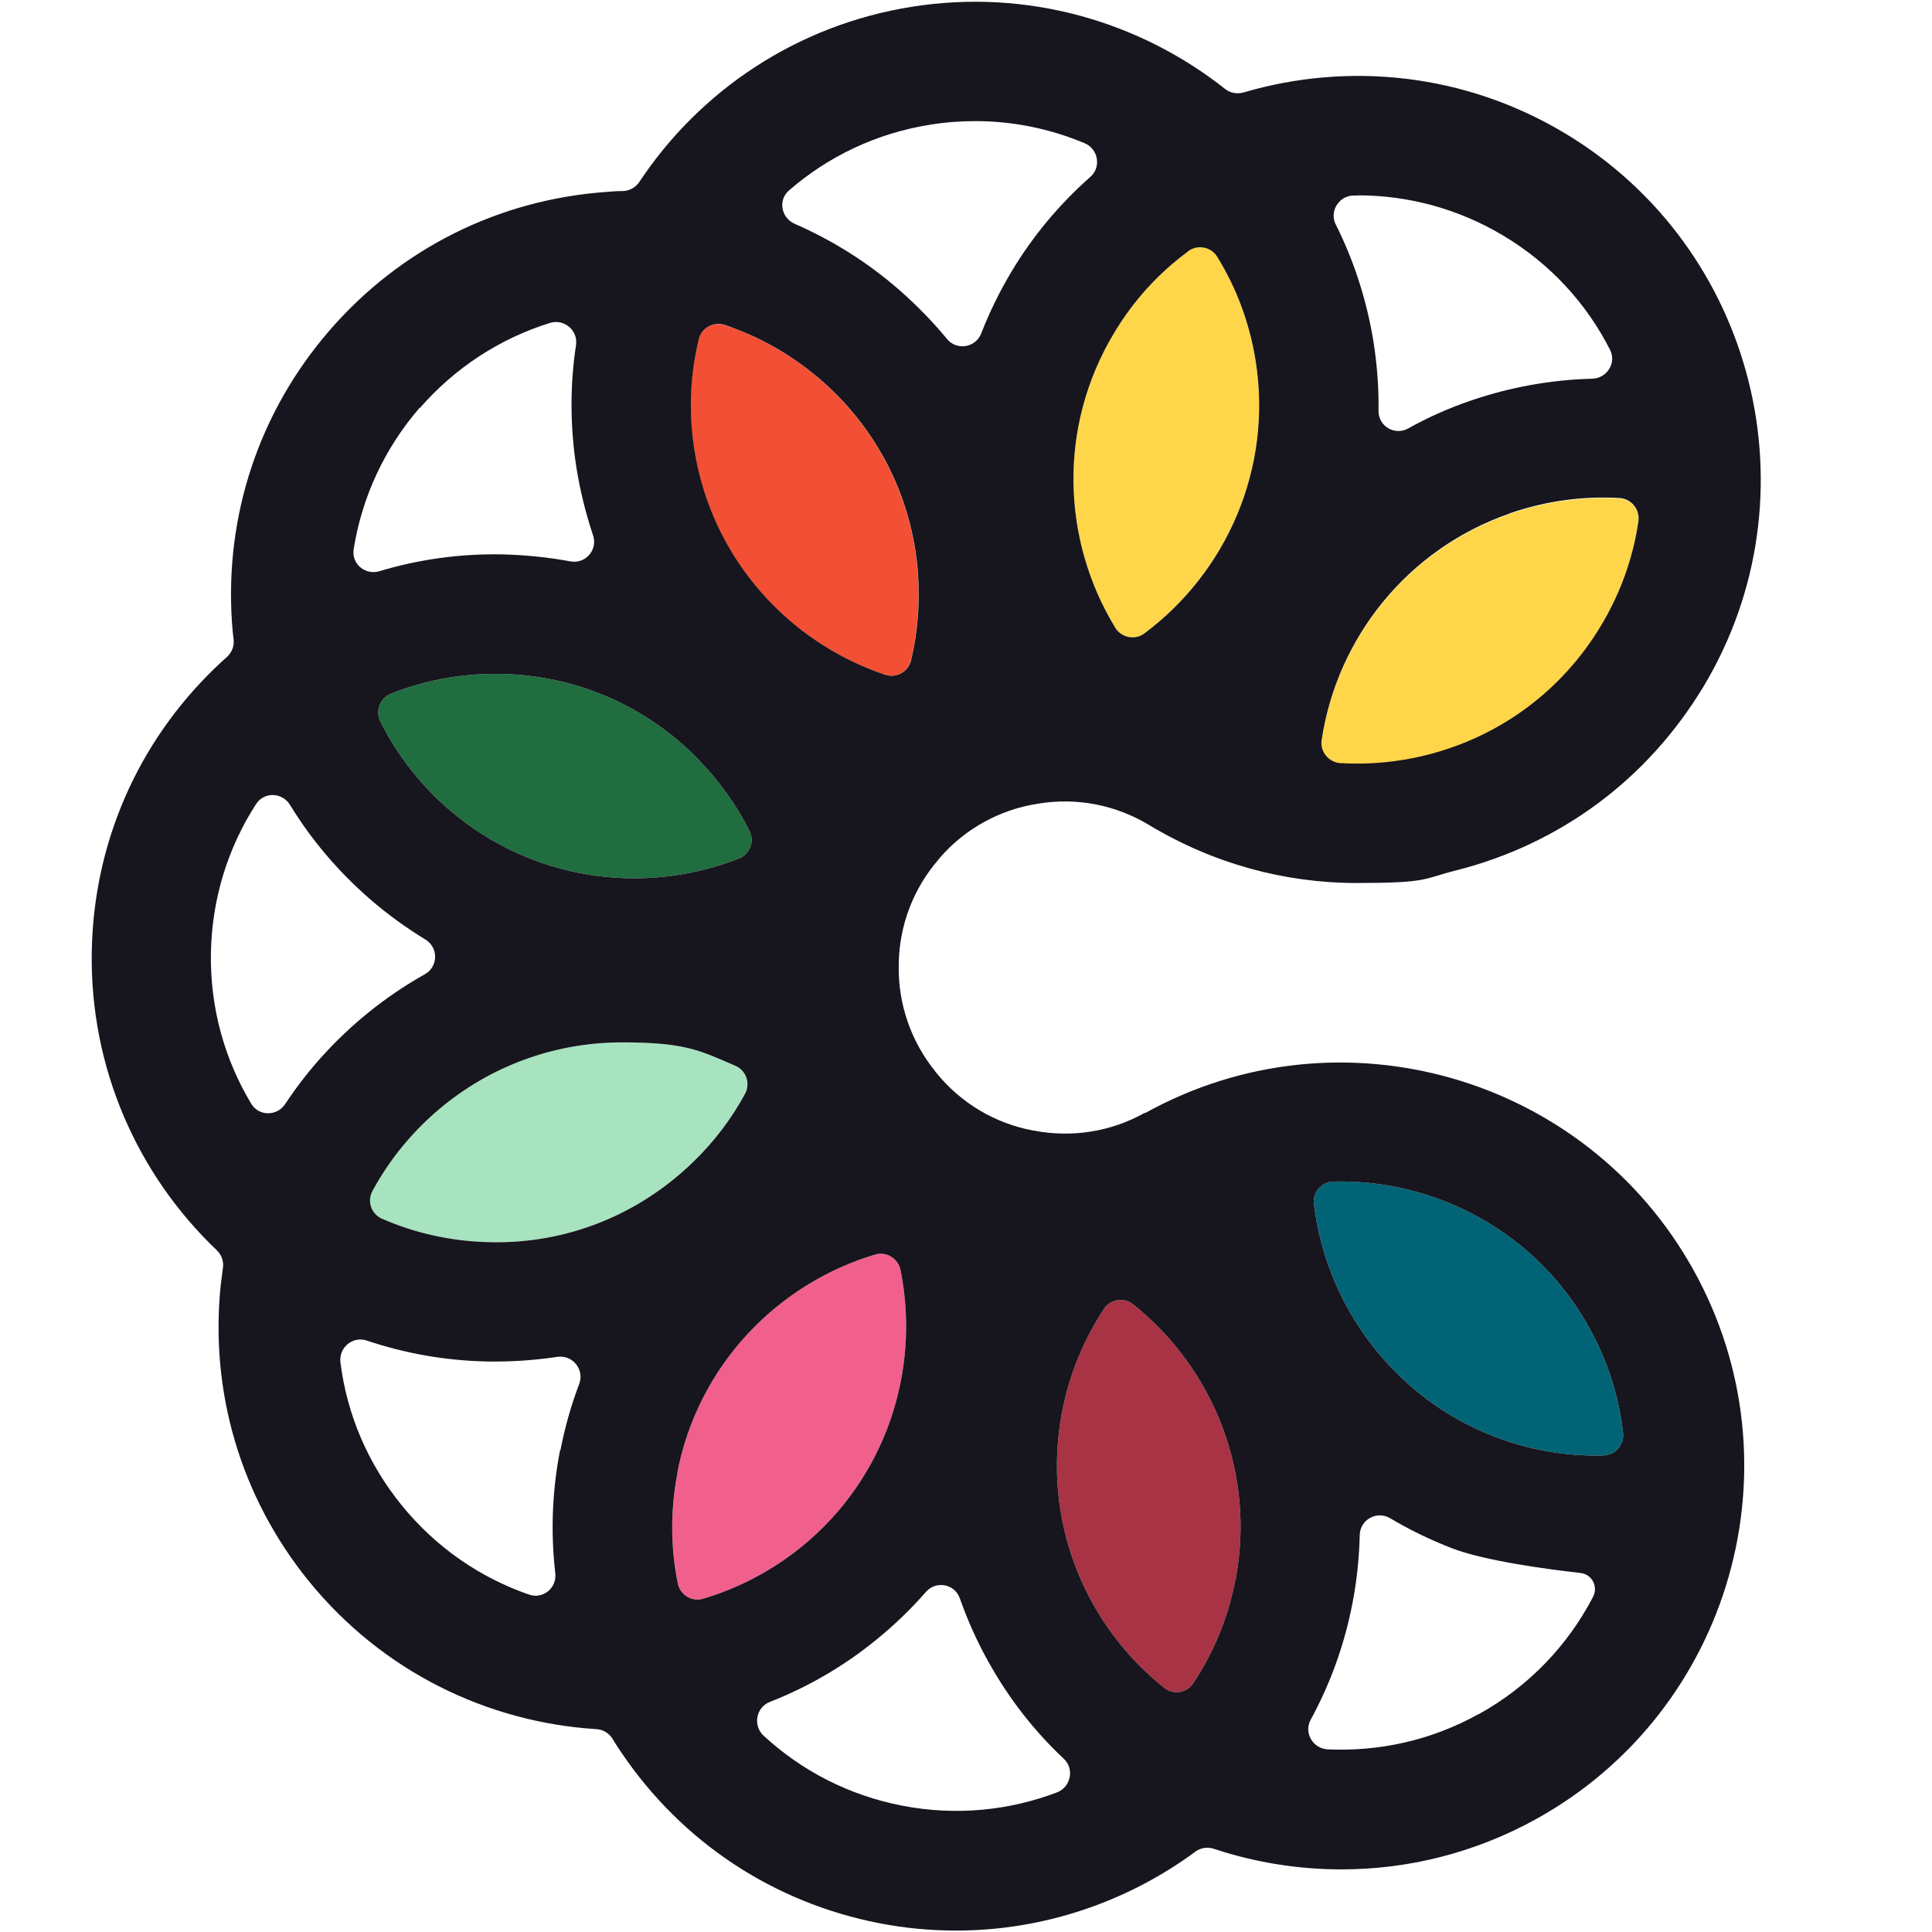
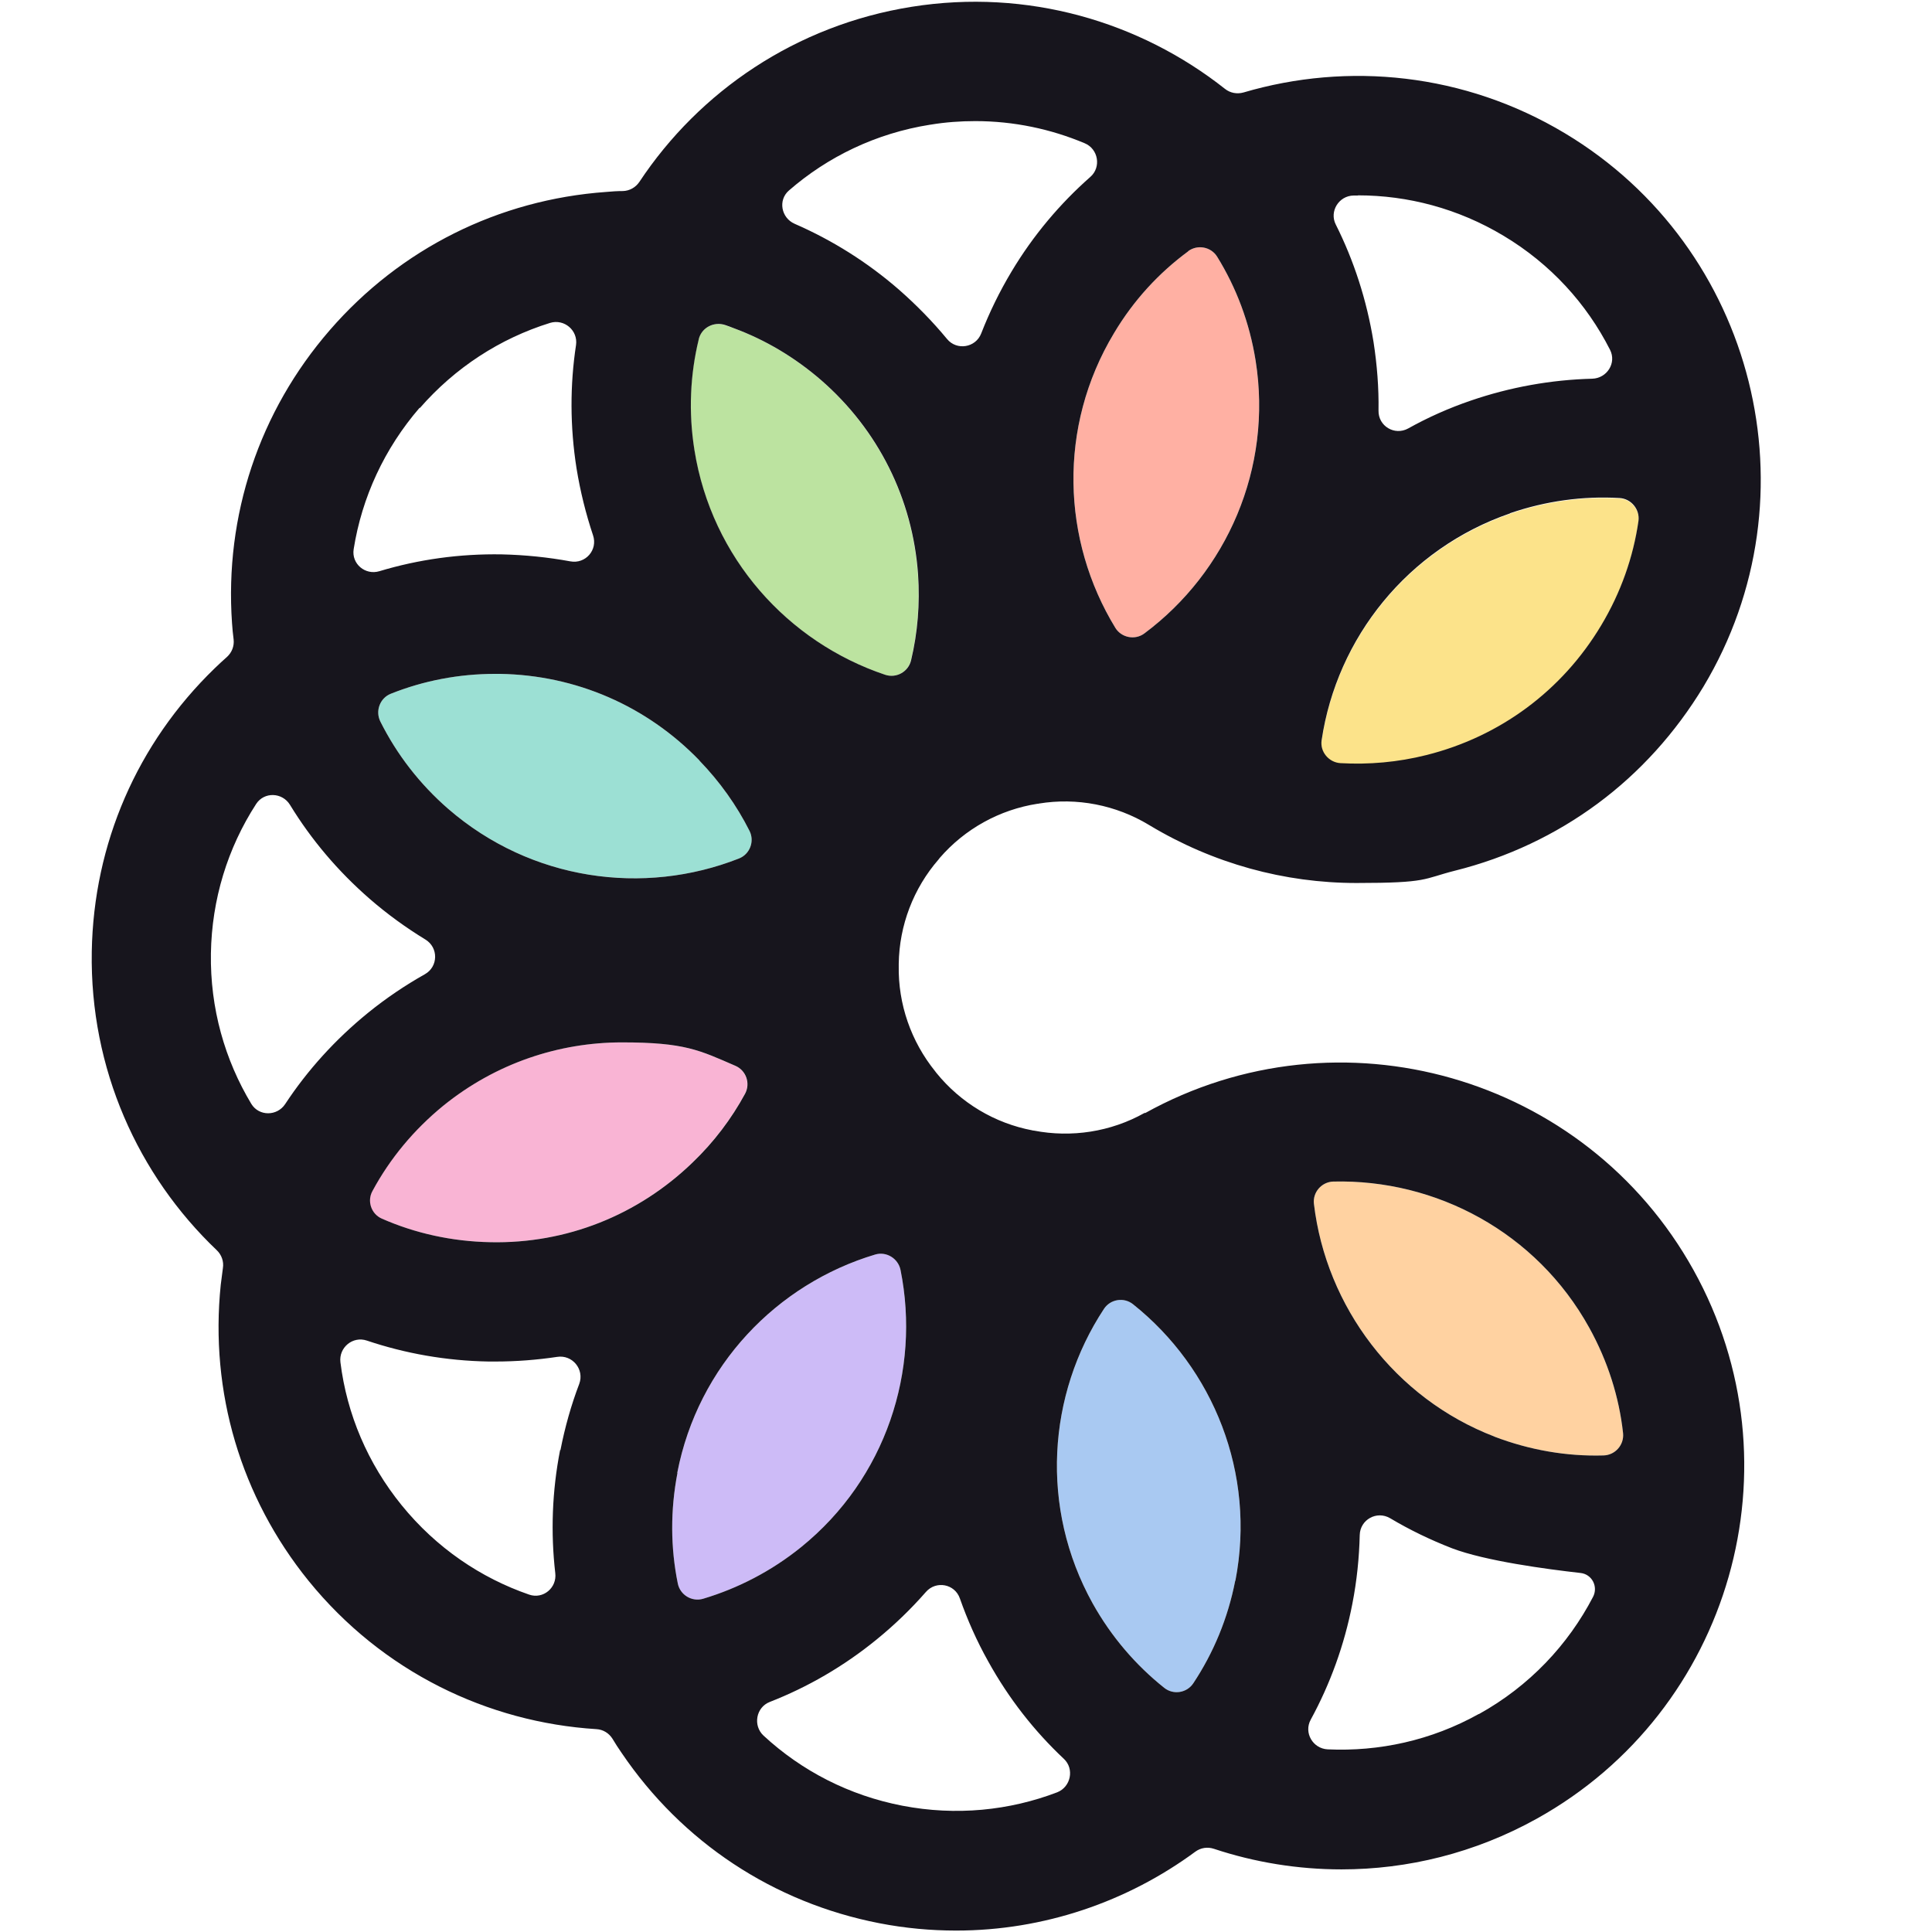
<svg xmlns="http://www.w3.org/2000/svg" id="Lettermark" version="1.1" viewBox="0 0 1080 1080">
  <g id="Inner_Petals" data-name="Inner Petals">
-     <path fill="#ffd64a" d="M664.2,140.4c5.3-3.9,12.8-2.4,16.2,3.1,10.7,17.3,18.1,36.8,21.5,58.1,9.6,60.3-16.3,118.3-62.2,152.5-5.2,3.9-12.8,2.4-16.2-3.1-29.9-48.9-32.3-112.3-.8-164.7,11-18.5,25.2-33.8,41.5-45.8h0Z" />
-     <path fill="#f34f34" d="M509.2,369.1c-1.5,6.4-8.2,10.2-14.5,8.1-54.3-18.2-97-65.3-106.6-125.6-3.4-21.2-2.4-42.2,2.4-61.9,1.6-6.5,8.5-10,14.8-7.9,1.6.6,3.3,1.1,4.9,1.7,17.6,6.5,34,16.3,48.6,28.9,32,27.8,51.3,66.4,54.3,108.8,1.1,16.4-.2,32.5-3.9,48Z" />
-     <path fill="#206d3f" d="M391,425.2c11.4,11.8,20.8,25,28,39.3,2.9,5.8.2,13-5.9,15.4-53.3,21-116.2,12.4-162.5-27.7-16-13.9-28.8-30.5-38-48.9-2.9-5.9-.2-13.1,5.9-15.5,18.3-7.3,38-11.1,58.3-11.1s1.8,0,2.7,0c42.5.7,82,17.9,111.5,48.4Z" />
-     <path fill="#a7e3bf" d="M208.1,665.8c9.8-18.2,23.2-34.3,39.6-47.7,29.4-23.8,64.7-35.4,99.9-35.4s43.3,4.4,63.4,13.1c6,2.6,8.5,9.8,5.4,15.6-7.6,14-17.4,27-29.3,38.4-30.5,29.5-70.6,45.5-113,44.6-21.6-.4-42.2-5-60.8-13.2-5.9-2.6-8.3-9.8-5.2-15.4h0" />
-     <path fill="#f1608c" d="M378.6,823.3c11.6-60,55.8-105.6,110.6-122,6.3-1.9,12.9,2.2,14.2,8.6,11.3,56.1-8.1,116.5-55.5,154.9-16.7,13.5-35.4,23.1-54.8,28.9-6.3,1.9-12.9-2.1-14.2-8.5-4.1-20.1-4.2-41-.2-61.8h0Z" />
-     <path fill="#a73344" d="M690.5,883.6c-4.1,21.1-12.2,40.4-23.4,57.3-3.6,5.5-11.2,6.7-16.3,2.6-15.8-12.6-29.5-28.4-40-47.2-29.7-53.5-25.2-116.8,6.3-164.6,3.6-5.5,11.2-6.7,16.3-2.6,44.8,35.7,68.8,94.5,57.2,154.5Z" />
-     <path fill="#006476" d="M835.5,803.1c-55.8-21.4-94.2-72.7-101-130.1-.8-6.5,4.3-12.3,10.8-12.5,57.3-1.4,113.5,28.2,143.1,81.7,10.4,18.8,16.7,38.8,18.9,58.9.7,6.5-4.3,12.3-10.9,12.5-20.7.6-41.3-3-61-10.5h0Z" />
-     <path fill="#ffd64a" d="M844.1,287.2c20.1-6.9,40.8-9.7,61.3-8.5,6.5.4,11.4,6.4,10.5,12.9-2.9,20.1-9.8,39.9-20.9,58.4-21.8,36.4-56.5,62.1-97.7,72.4-15.9,4-32.1,5.4-48,4.5-6.5-.4-11.5-6.4-10.5-12.8,8.5-57.3,48.2-107.1,105.3-126.8h0Z" />
+     <path fill="#ffb0a3" d="M664.2,140.4c5.3-3.9,12.8-2.4,16.2,3.1,10.7,17.3,18.1,36.8,21.5,58.1,9.6,60.3-16.3,118.3-62.2,152.5-5.2,3.9-12.8,2.4-16.2-3.1-29.9-48.9-32.3-112.3-.8-164.7,11-18.5,25.2-33.8,41.5-45.8h0Z" />
+     <path fill="#bce3a0" d="M509.2,369.1c-1.5,6.4-8.2,10.2-14.5,8.1-54.3-18.2-97-65.3-106.6-125.6-3.4-21.2-2.4-42.2,2.4-61.9,1.6-6.5,8.5-10,14.8-7.9,1.6.6,3.3,1.1,4.9,1.7,17.6,6.5,34,16.3,48.6,28.9,32,27.8,51.3,66.4,54.3,108.8,1.1,16.4-.2,32.5-3.9,48Z" />
+     <path fill="#9ce0d4" d="M391,425.2c11.4,11.8,20.8,25,28,39.3,2.9,5.8.2,13-5.9,15.4-53.3,21-116.2,12.4-162.5-27.7-16-13.9-28.8-30.5-38-48.9-2.9-5.9-.2-13.1,5.9-15.5,18.3-7.3,38-11.1,58.3-11.1s1.8,0,2.7,0c42.5.7,82,17.9,111.5,48.4Z" />
+     <path fill="#f9b4d4" d="M208.1,665.8c9.8-18.2,23.2-34.3,39.6-47.7,29.4-23.8,64.7-35.4,99.9-35.4s43.3,4.4,63.4,13.1c6,2.6,8.5,9.8,5.4,15.6-7.6,14-17.4,27-29.3,38.4-30.5,29.5-70.6,45.5-113,44.6-21.6-.4-42.2-5-60.8-13.2-5.9-2.6-8.3-9.8-5.2-15.4h0" />
+     <path fill="#cdbbf7" d="M378.6,823.3c11.6-60,55.8-105.6,110.6-122,6.3-1.9,12.9,2.2,14.2,8.6,11.3,56.1-8.1,116.5-55.5,154.9-16.7,13.5-35.4,23.1-54.8,28.9-6.3,1.9-12.9-2.1-14.2-8.5-4.1-20.1-4.2-41-.2-61.8h0Z" />
+     <path fill="#a9c9f2" d="M690.5,883.6c-4.1,21.1-12.2,40.4-23.4,57.3-3.6,5.5-11.2,6.7-16.3,2.6-15.8-12.6-29.5-28.4-40-47.2-29.7-53.5-25.2-116.8,6.3-164.6,3.6-5.5,11.2-6.7,16.3-2.6,44.8,35.7,68.8,94.5,57.2,154.5Z" />
+     <path fill="#ffd2a1" d="M835.5,803.1c-55.8-21.4-94.2-72.7-101-130.1-.8-6.5,4.3-12.3,10.8-12.5,57.3-1.4,113.5,28.2,143.1,81.7,10.4,18.8,16.7,38.8,18.9,58.9.7,6.5-4.3,12.3-10.9,12.5-20.7.6-41.3-3-61-10.5h0Z" />
+     <path fill="#fce38a" d="M844.1,287.2c20.1-6.9,40.8-9.7,61.3-8.5,6.5.4,11.4,6.4,10.5,12.9-2.9,20.1-9.8,39.9-20.9,58.4-21.8,36.4-56.5,62.1-97.7,72.4-15.9,4-32.1,5.4-48,4.5-6.5-.4-11.5-6.4-10.5-12.8,8.5-57.3,48.2-107.1,105.3-126.8h0Z" />
  </g>
  <g id="C_Ring" data-name="C Ring">
    <path fill="#17151D" d="M640.1,622l-.4.2c-18.8,10.5-40.7,13.9-61.8,9.8h-.4c0,0-.3-.1-.3-.1-21.2-4-40.2-15.4-53.8-32.2l-.3-.4-.3-.4c-13.5-16.7-20.8-37.6-20.4-59.1v-1c.3-21.5,8.2-42.2,22.3-58.4l.3-.4.3-.4c14.1-16.3,33.5-27,54.7-30.3h.4c0,0,.3-.1.3-.1,21.3-3.5,43.1.8,61.5,11.9l.5.3c35.5,21.3,75.2,32.2,115.6,32.2s36.9-2.3,55.1-6.9c29.2-7.3,56.2-20.1,79.7-37.5,23.5-17.4,43.5-39.5,59.1-65.3,64-106.6,29.2-245.5-77.4-309.4-56.2-33.7-121.3-40-179.7-22.8-3.6,1-7.4.3-10.3-2C637.1,12,574.3-6.5,509.6,3.8c-64.6,10.3-118.6,47.2-152.2,97.9-2.1,3.1-5.5,5-9.2,5.1-3.1,0-6.2.2-9.4.5-60.1,4.3-114.9,31.7-154.4,77.2-39.5,45.5-58.9,103.7-54.7,163.8.2,3.1.5,6.1.9,9.2.4,3.7-1,7.3-3.8,9.8-2.3,2-4.6,4.2-6.8,6.3-43.3,41.9-67.7,98.1-68.7,158.4-1.1,65.5,25.9,125,69.9,166.9,2.7,2.6,4,6.3,3.4,10-.4,3.1-.8,6.2-1.2,9.3-6.2,59.9,11.2,118.7,49.1,165.5,41.3,50.9,100.2,79.1,160.9,82.9,3.7.2,7,2.2,9,5.4,1.6,2.7,3.3,5.3,5.1,7.9,33.8,49.9,84.9,83.7,144.1,95.2,14.4,2.8,28.8,4.1,42.9,4.1,49,0,95.7-16.1,133.7-44.1,3-2.2,6.8-2.8,10.4-1.6,22.9,7.6,47,11.5,71.3,11.5,37,0,74.5-9.1,109.1-28.3,108.8-60.4,148.1-198,87.7-306.7-60.4-108.8-198-148.1-306.7-87.7h0ZM759.1,109.2c27.8,0,55.9,7.3,81.4,22.6,26.4,15.8,46.5,38.1,59.5,63.7,3.8,7.4-1.7,16-10,16.2-22.9.6-45.8,4.7-67.7,12.2-12.3,4.2-24,9.4-35.1,15.6-7.6,4.2-16.8-1.3-16.6-10,.2-12.6-.8-25.5-2.8-38.4-3.8-23.4-11-45.5-21.1-65.6-3.7-7.3,1.7-16.1,10-16.2.8,0,1.6,0,2.4,0h0ZM844.1,286.9c20.1-6.9,40.8-9.7,61.3-8.5,6.5.4,11.4,6.4,10.5,12.9-2.9,20.1-9.8,39.9-20.9,58.4-21.8,36.4-56.5,62.1-97.7,72.4-15.9,4-32.1,5.4-48,4.5-6.5-.4-11.5-6.4-10.5-12.8,8.5-57.3,48.2-107.1,105.3-126.8h0ZM664.2,140.4c5.3-3.9,12.8-2.4,16.2,3.1,10.7,17.3,18.1,36.8,21.5,58.1,9.6,60.3-16.3,118.3-62.2,152.5-5.2,3.9-12.8,2.4-16.2-3.1-29.9-48.9-32.3-112.3-.8-164.7,11-18.5,25.2-33.8,41.5-45.8h0ZM520.1,69.7c8.4-1.4,16.8-2,25.1-2,21.5,0,42.2,4.4,61.2,12.4,7.6,3.2,9.3,13.4,3.1,18.8-16.9,14.9-31.9,32.6-44.1,53-6.7,11.2-12.3,22.7-16.9,34.5-3.1,8-13.7,9.7-19.1,3.1-8.1-9.8-17.1-19-26.9-27.6-17.7-15.4-37.4-27.7-58.3-36.8-7.5-3.3-9.4-13.2-3.2-18.6,21.6-18.8,48.6-32,79-36.8h0ZM390.6,189.6c1.6-6.5,8.5-10,14.8-7.9,1.6.6,3.3,1.1,4.9,1.8,17.6,6.5,34,16.3,48.6,28.9,32,27.8,51.3,66.4,54.3,108.7,1.1,16.4-.2,32.5-3.9,48-1.5,6.4-8.2,10.2-14.5,8.1-54.3-18.2-97-65.3-106.6-125.6-3.4-21.2-2.4-42.2,2.4-61.9h0ZM391,425.2c11.4,11.8,20.8,25,28,39.3,2.9,5.8.2,13-5.9,15.4-53.3,21-116.2,12.4-162.5-27.7-16-13.9-28.8-30.5-38-48.9-2.9-5.9-.2-13.1,5.9-15.5,18.3-7.3,38-11.1,58.3-11.1s1.8,0,2.7,0c42.5.7,82,17.9,111.5,48.4ZM234.7,228.1c19.7-22.6,44.8-38.9,72.8-47.6,7.9-2.4,15.7,4.2,14.5,12.4-3.4,22.3-3.4,45.6.3,69,2.1,12.9,5.2,25.3,9.2,37.3,2.8,8.2-4.2,16.2-12.7,14.6-12.5-2.3-25.3-3.6-38.3-3.9-23.5-.4-46.5,2.8-68.4,9.4-7.9,2.4-15.7-4.1-14.4-12.3,4.6-29,17.2-56.3,36.9-79.1h0ZM159.4,617.2c-4.5,6.8-14.6,6.9-18.9-.1-14.8-24.6-23.1-53.4-22.6-84.2.5-30.1,9.3-58.8,25.3-83.5,4.5-6.9,14.6-6.5,18.9.5,11.9,19.5,26.9,37.2,44.6,52.6,9.9,8.6,20.3,16.1,31.1,22.7,7.4,4.5,7.2,15.2-.3,19.4-11,6.2-21.7,13.4-31.8,21.6-18.2,14.8-33.8,32-46.3,51h0ZM313.1,810.6c-4.5,23-5.3,46.2-2.7,68.8,1,8.2-6.8,14.7-14.6,12-27-9.3-51.9-26.1-71.3-50-18.9-23.3-30.6-50.8-34.2-79.9-1-8.2,6.9-14.8,14.8-12.1,21.4,7.2,44.3,11.3,68,11.7h3.9c11.6,0,23.1-.9,34.5-2.6,8.5-1.3,15.3,7,12.3,15.1-4.5,11.8-8,24.2-10.5,37h0ZM274.2,694.4c-21.6-.4-42.2-5-60.8-13.2-5.9-2.6-8.3-9.8-5.2-15.4h0c9.8-18.2,23.2-34.3,39.6-47.7,29.4-23.8,64.7-35.4,99.9-35.4s43.3,4.4,63.4,13.1c6,2.6,8.5,9.8,5.4,15.6-7.6,14-17.4,27-29.3,38.4-30.5,29.5-70.6,45.5-113,44.6h0ZM378.6,823.3c11.6-60,55.8-105.6,110.6-122,6.3-1.9,12.9,2.2,14.2,8.6,11.3,56.1-8.1,116.5-55.5,154.9-16.7,13.5-35.4,23.1-54.8,28.9-6.3,1.9-12.9-2.1-14.2-8.5-4.1-20.1-4.2-41-.2-61.8h0ZM504.4,1009.4c-29.5-5.7-56.1-19.3-77.6-39.2-6-5.6-4.2-15.8,3.5-18.8,21-8.2,41.2-19.8,59.6-34.8,10.1-8.2,19.4-17.2,27.7-26.7,5.7-6.5,16.2-4.5,19,3.7,4.2,11.9,9.4,23.7,15.8,35.1,11.5,20.8,25.8,39,42.3,54.5,6,5.6,3.9,15.7-3.7,18.7-26.7,10.2-56.5,13.3-86.6,7.5h0ZM690.5,883.6c-4.1,21.1-12.2,40.4-23.4,57.3-3.6,5.5-11.2,6.7-16.3,2.6-15.8-12.6-29.5-28.4-40-47.2-29.7-53.5-25.2-116.8,6.3-164.6,3.6-5.5,11.2-6.7,16.3-2.6,44.8,35.7,68.8,94.5,57.2,154.5ZM826.7,958.1c-26.7,14.9-55.9,21.1-84.5,19.8-8.3-.4-13.5-9.3-9.5-16.6,10.8-19.8,18.8-41.6,23.3-64.9,2.5-12.8,3.8-25.7,4.1-38.3.2-8.6,9.5-13.8,17-9.4,10.9,6.5,22.5,12.1,34.6,16.8,18.6,7.1,53.1,11.7,71.8,13.8,6.5.7,10,7.7,7,13.4-13.9,26.7-35.5,49.8-63.8,65.5h0ZM835.5,803.1c-55.8-21.4-94.2-72.7-101-130.1-.8-6.5,4.3-12.3,10.8-12.5,57.3-1.4,113.5,28.2,143.1,81.7,10.4,18.8,16.7,38.8,18.9,58.9.7,6.5-4.3,12.3-10.9,12.5-20.7.6-41.3-3-61-10.5h0Z" />
  </g>
</svg>
